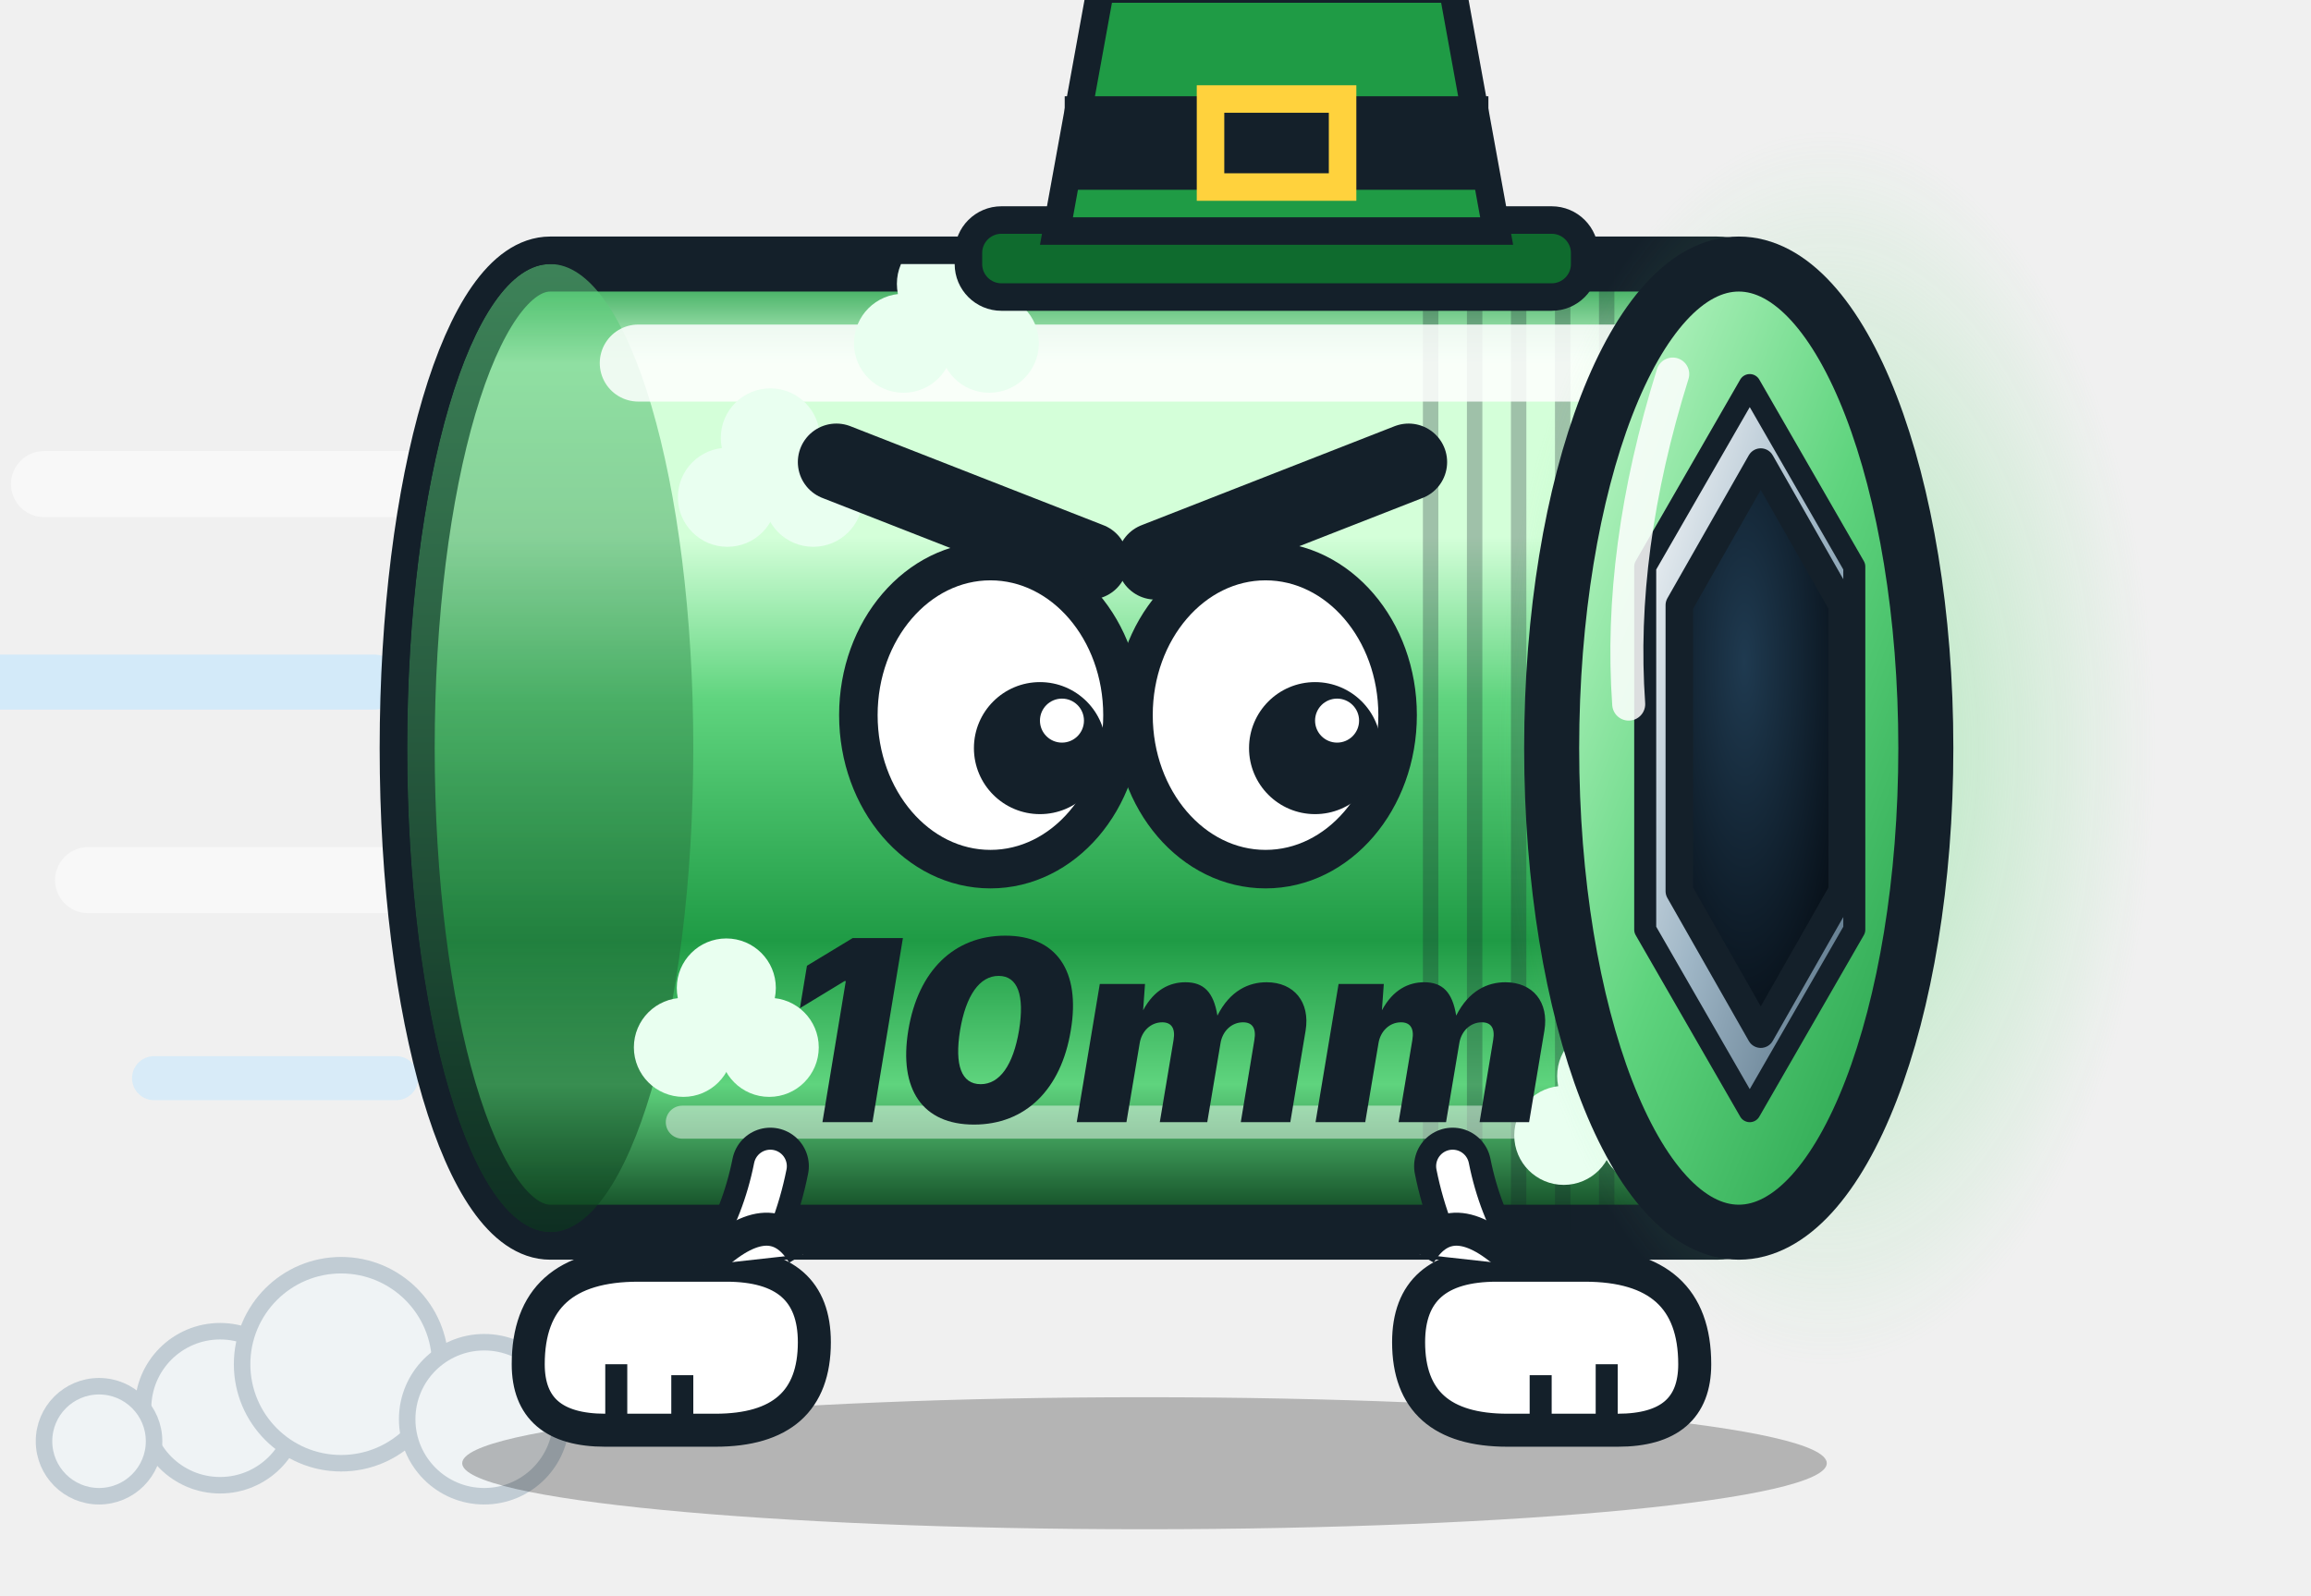
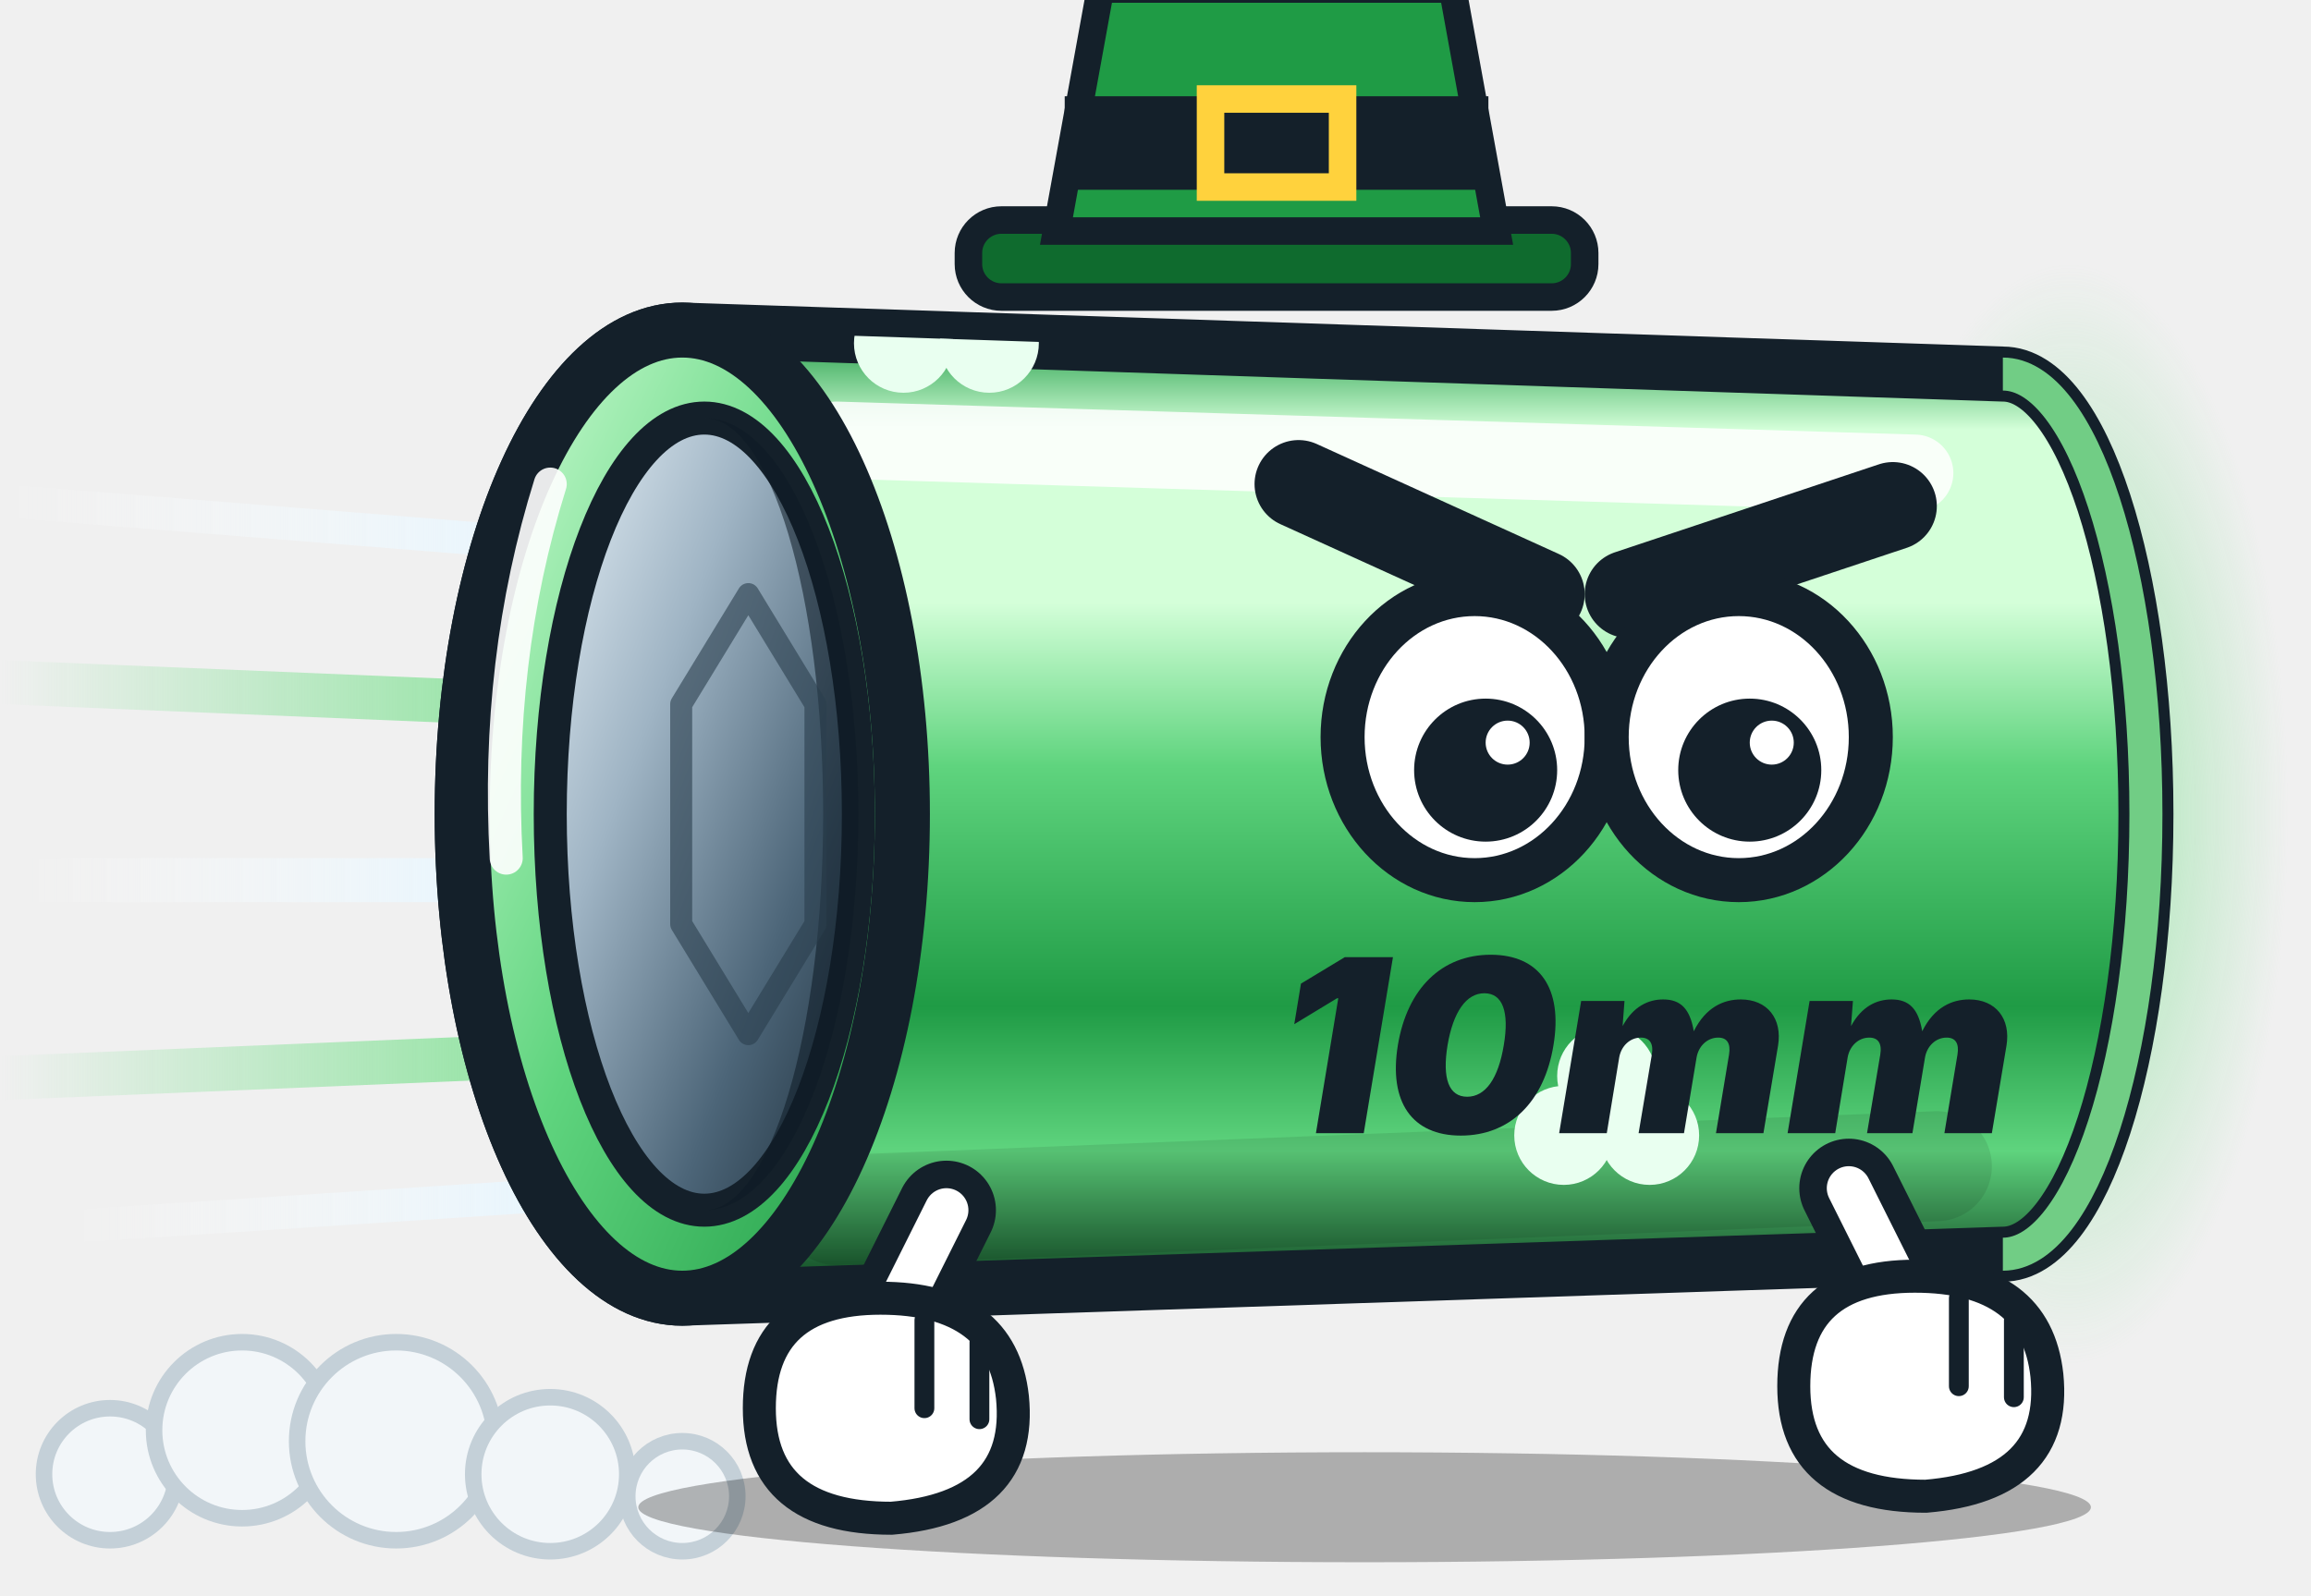
<svg xmlns="http://www.w3.org/2000/svg" viewBox="0 0 210 145">
  <defs>
    <linearGradient id="body" x2="0" y2="1">
      <stop offset="0" stop-color="#1f9b45" />
      <stop offset="0.1" stop-color="#d4ffd9" />
      <stop offset="0.28" stop-color="#d4ffd9" />
      <stop offset="0.45" stop-color="#5fd47e" />
      <stop offset="0.7" stop-color="#1f9b45" />
      <stop offset="0.85" stop-color="#5fd47e" />
      <stop offset="1" stop-color="#0a3d1c" />
    </linearGradient>
    <linearGradient id="face" x1="0" y1="0" x2="1" y2="1">
      <stop offset="0" stop-color="#d4ffd9" />
      <stop offset="0.5" stop-color="#5fd47e" />
      <stop offset="1" stop-color="#1f9b45" />
    </linearGradient>
    <linearGradient id="drive" x2="0" y2="1">
      <stop offset="0" stop-color="#5fd47e" />
      <stop offset="1" stop-color="#0a3d1c" />
    </linearGradient>
-     <radialGradient id="hole" cx=".4" cy=".35" r=".8">
-       <stop stop-color="#1f3a50" />
-       <stop offset="1" stop-color="#03080e" />
-     </radialGradient>
+     <linearGradient id="hole" x1="0" y1="0" x2="1" y2="1">
+       <stop stop-color="#e8f2f8" />
+       <stop offset=".35" stop-color="#9fb4c4" />
+       <stop offset=".7" stop-color="#4c6578" />
+       <stop offset="1" stop-color="#1c2c38" />
+     </linearGradient>
    <linearGradient id="bevel" x1="0" y1="0" x2="1" y2="1">
      <stop stop-color="#ffffff" />
-       <stop offset=".5" stop-color="#9fb6c6" />
-       <stop offset="1" stop-color="#4f6a7e" />
+       <stop offset=".5" stop-color="#b8c8d4" />
+       <stop offset="1" stop-color="#6f879a" />
    </linearGradient>
    <radialGradient id="fglow" cx=".5" cy=".5" r=".5">
-       <stop stop-color="#7be08f" stop-opacity=".55" />
+       <stop stop-color="#7be08f" stop-opacity=".7" />
      <stop offset="1" stop-color="#7be08f" stop-opacity="0" />
    </radialGradient>
+     <linearGradient id="streak" x2="1" y2="0">
+       <stop stop-color="#ffffff" stop-opacity="0" />
+       <stop offset="1" stop-color="#e6f6ff" stop-opacity=".95" />
+     </linearGradient>
+     <linearGradient id="streakb" x2="1" y2="0">
+       <stop stop-color="#7be08f" stop-opacity="0" />
+       <stop offset="1" stop-color="#7be08f" stop-opacity=".8" />
+     </linearGradient>
    <clipPath id="bodyclip">
-       <path d="M50 24 H156 A16 44 0 0 1 156 112 H50 A13 44 0 0 1 50 24Z" />
+       <path d="M62 30 L182 34 A13 40 0 0 1 182 114 L62 118 A20 44 0 0 1 62 30Z" />
    </clipPath>
  </defs>
-   <g stroke-linecap="round" fill="none">
-     <path d="M4 44 H40" stroke="#ffffff" stroke-width="6" opacity=".55" />
-     <path d="M0 62 H34" stroke="#bfe6ff" stroke-width="5" opacity=".6" />
-     <path d="M8 80 H38" stroke="#ffffff" stroke-width="6" opacity=".5" />
-     <path d="M14 98 H36" stroke="#bfe6ff" stroke-width="4" opacity=".5" />
+   <path d="M0 44 L50 48 L50 51 L0 47Z" fill="url(#streak)" />
+   <path d="M0 60 L48 62 L48 66 L0 64Z" fill="url(#streakb)" />
+   <path d="M2 78 L46 78 L46 82 L2 82Z" fill="url(#streak)" />
+   <path d="M0 96 L48 94 L48 98 L0 100Z" fill="url(#streakb)" />
+   <path d="M6 110 L52 107 L52 110 L6 113Z" fill="url(#streak)" />
+   <g fill="#f2f6f9" stroke="#c4d0d8" stroke-width="1.5">
+     <circle cx="10" cy="134" r="6" />
+     <circle cx="22" cy="130" r="8" />
+     <circle cx="36" cy="131" r="9" />
+     <circle cx="50" cy="134" r="7" />
+     <circle cx="62" cy="136" r="5" />
  </g>
-   <g fill="#eef3f6" stroke="#b9c6cf" stroke-width="1.5" opacity=".85">
-     <circle cx="20" cy="128" r="7" />
-     <circle cx="31" cy="124" r="9" />
-     <circle cx="44" cy="129" r="7" />
-     <circle cx="9" cy="131" r="5" />
-   </g>
-   <ellipse cx="104" cy="133" rx="62" ry="6" fill="#000" opacity=".25" />
-   <path d="M50 24 H156 A16 44 0 0 1 156 112 H50 A13 44 0 0 1 50 24Z" fill="url(#body)" stroke="#14202a" stroke-width="5" stroke-linejoin="round" />
+   <ellipse cx="124" cy="137" rx="66" ry="5" fill="#000" opacity=".28" />
+   <ellipse cx="188" cy="74" rx="20" ry="50" fill="url(#fglow)" />
+   <path d="M62 30 L182 34 A13 40 0 0 1 182 114 L62 118 A20 44 0 0 1 62 30Z" fill="url(#body)" stroke="#14202a" stroke-width="5" stroke-linejoin="round" />
  <g clip-path="url(#bodyclip)">
-     <ellipse cx="50" cy="68" rx="13" ry="44" fill="url(#drive)" opacity=".55" />
-     <g stroke="#14202a" stroke-width="1.4" opacity=".28">
-       <path d="M130 24 V112" />
-       <path d="M134 24 V112" />
-       <path d="M138 24 V112" />
-       <path d="M142 24 V112" />
-       <path d="M146 24 V112" />
-     </g>
-     <path d="M58 33 H150" stroke="#fff" stroke-width="7" stroke-linecap="round" opacity=".85" />
-     <path d="M62 102 H146" stroke="#fff" stroke-width="3" stroke-linecap="round" opacity=".45" />
+     <path d="M76 40 L174 43" stroke="#fff" stroke-width="7" stroke-linecap="round" opacity=".85" />
+     <path d="M76 110 L176 106" stroke="#000" stroke-width="10" stroke-linecap="round" opacity=".09" />
    <circle cx="70" cy="39.8" r="4.5" fill="#e9fff0" />
    <circle cx="66.1" cy="45.2" r="4.5" fill="#e9fff0" />
    <circle cx="73.9" cy="45.2" r="4.5" fill="#e9fff0" />
    <circle cx="66" cy="89.8" r="4.5" fill="#e9fff0" />
    <circle cx="62.1" cy="95.2" r="4.5" fill="#e9fff0" />
    <circle cx="69.9" cy="95.2" r="4.5" fill="#e9fff0" />
    <circle cx="146" cy="97.8" r="4.5" fill="#e9fff0" />
    <circle cx="142.1" cy="103.2" r="4.5" fill="#e9fff0" />
    <circle cx="149.9" cy="103.2" r="4.5" fill="#e9fff0" />
    <circle cx="86" cy="25.8" r="4.5" fill="#e9fff0" />
    <circle cx="82.1" cy="31.2" r="4.5" fill="#e9fff0" />
    <circle cx="89.9" cy="31.2" r="4.5" fill="#e9fff0" />
  </g>
-   <ellipse cx="166" cy="68" rx="30" ry="56" fill="url(#fglow)" />
-   <ellipse cx="158" cy="68" rx="17" ry="44" fill="url(#face)" stroke="#14202a" stroke-width="5" />
-   <polygon points="159.0,101.0 149.5,84.5 149.5,51.5 159.0,35.0 168.5,51.5 168.5,84.5" fill="url(#bevel)" stroke="#14202a" stroke-width="2" stroke-linejoin="round" />
-   <polygon points="160.0,94.0 152.6,81.0 152.6,55.0 160.0,42.0 167.4,55.0 167.4,81.0" fill="url(#hole)" stroke="#14202a" stroke-width="2.5" stroke-linejoin="round" />
-   <path d="M152 34 Q147 50 148 64" stroke="#fff" stroke-width="3" fill="none" stroke-linecap="round" opacity=".85" />
-   <path d="M76 42 L99 51" stroke="#14202a" stroke-width="7" stroke-linecap="round" />
-   <path d="M128 42 L105 51" stroke="#14202a" stroke-width="7" stroke-linecap="round" />
-   <ellipse cx="90" cy="65" rx="12" ry="14" fill="#fff" stroke="#14202a" stroke-width="3.5" />
-   <ellipse cx="115" cy="65" rx="12" ry="14" fill="#fff" stroke="#14202a" stroke-width="3.5" />
-   <circle cx="94.5" cy="68" r="6" fill="#14202a" />
-   <circle cx="119.5" cy="68" r="6" fill="#14202a" />
-   <circle cx="96.5" cy="65.5" r="2" fill="#fff" />
-   <circle cx="121.5" cy="65.5" r="2" fill="#fff" />
-   <text x="71" y="102" font-family="Inter,Arial,sans-serif" font-size="23" font-style="italic" font-weight="900" fill="#14202a">10mm</text>
-   <g stroke="#14202a" stroke-width="3" stroke-linejoin="round" fill="#ffffff">
-     <g transform="translate(70 112) scale(1 1)">
-       <path d="M0 -6 q-2 10 -10 16" fill="none" stroke="#14202a" stroke-width="7" stroke-linecap="round" />
-       <path d="M0 -6 q-2 10 -10 16" fill="none" stroke="#ffffff" stroke-width="3" stroke-linecap="round" />
-       <path d="M-22 12 q0 -9 10 -9 h8 q8 0 8 7 q0 8 -9 8 h-10 q-7 0 -7 -6z" fill="#ffffff" />
-       <path d="M-6 3 q6 -6 9 -1" fill="#ffffff" />
-       <path d="M-14 18 v-6 M-8 18 v-5" stroke-width="2" />
-     </g>
-     <g transform="translate(132 112) scale(-1 1)">
-       <path d="M0 -6 q-2 10 -10 16" fill="none" stroke="#14202a" stroke-width="7" stroke-linecap="round" />
-       <path d="M0 -6 q-2 10 -10 16" fill="none" stroke="#ffffff" stroke-width="3" stroke-linecap="round" />
-       <path d="M-22 12 q0 -9 10 -9 h8 q8 0 8 7 q0 8 -9 8 h-10 q-7 0 -7 -6z" fill="#ffffff" />
-       <path d="M-6 3 q6 -6 9 -1" fill="#ffffff" />
-       <path d="M-14 18 v-6 M-8 18 v-5" stroke-width="2" />
-     </g>
+   <path d="M182 34 A13 40 0 0 1 182 114" fill="none" stroke="#7be08f" stroke-width="3" opacity=".9" />
+   <ellipse cx="62" cy="74" rx="20" ry="44" fill="url(#face)" stroke="#14202a" stroke-width="5" />
+   <ellipse cx="64" cy="74" rx="14" ry="36" fill="url(#hole)" stroke="#14202a" stroke-width="3" />
+   <path d="M64 38 A14 36 0 0 1 64 110 A9 30 0 0 0 64 38Z" fill="#0d1a24" opacity=".55" />
+   <polygon points="68.0,94.0 61.9,84.0 61.9,64.0 68.0,54.0 74.1,64.0 74.1,84.0" fill="none" stroke="#2a3e4c" stroke-width="2" stroke-linejoin="round" opacity=".6" />
+   <path d="M50 44 Q45 60 46 78" stroke="#fff" stroke-width="3" fill="none" stroke-linecap="round" opacity=".9" />
+   <path d="M118 44 L140 54" stroke="#14202a" stroke-width="8" stroke-linecap="round" />
+   <path d="M172 46 L148 54" stroke="#14202a" stroke-width="8" stroke-linecap="round" />
+   <ellipse cx="134" cy="67" rx="12" ry="13" fill="#fff" stroke="#14202a" stroke-width="4" />
+   <ellipse cx="158" cy="67" rx="12" ry="13" fill="#fff" stroke="#14202a" stroke-width="4" />
+   <circle cx="135" cy="70" r="6.5" fill="#14202a" />
+   <circle cx="159" cy="70" r="6.5" fill="#14202a" />
+   <circle cx="137" cy="67.5" r="2" fill="#fff" />
+   <circle cx="161" cy="67.5" r="2" fill="#fff" />
+   <text x="116" y="103" font-family="Inter,Arial,sans-serif" font-size="22" font-style="italic" font-weight="900" fill="#14202a">10mm</text>
+   <path d="M86 110 L80 122" stroke="#14202a" stroke-width="9" stroke-linecap="round" />
+   <path d="M86 110 L80 122" stroke="#fff" stroke-width="4" stroke-linecap="round" />
+   <g stroke="#14202a" stroke-width="3" stroke-linejoin="round">
+     <path d="M69 128 q0 -10 11 -10 q11 0 12 9 q1 10 -11 11 q-12 0 -12 -10z" fill="#fff" />
  </g>
+   <path d="M84 120 v8 M89 122 v7" stroke="#14202a" stroke-width="1.8" stroke-linecap="round" />
+   <path d="M74 123 q3 -3 7 -2" stroke="#fff" stroke-width="2" fill="none" opacity=".9" />
+   <path d="M168 108 L174 120" stroke="#14202a" stroke-width="9" stroke-linecap="round" />
+   <path d="M168 108 L174 120" stroke="#fff" stroke-width="4" stroke-linecap="round" />
+   <g stroke="#14202a" stroke-width="3" stroke-linejoin="round">
+     <path d="M163 126 q0 -10 11 -10 q11 0 12 9 q1 10 -11 11 q-12 0 -12 -10z" fill="#fff" />
+   </g>
+   <path d="M178 118 v8 M183 120 v7" stroke="#14202a" stroke-width="1.8" stroke-linecap="round" />
+   <path d="M168 121 q3 -3 7 -2" stroke="#fff" stroke-width="2" fill="none" opacity=".9" />
  <g stroke="#14202a" stroke-width="2.5">
    <rect x="88" y="20" width="56" height="7" rx="3" fill="#0f6b2e" />
    <path d="M96 21 l4 -22 h32 l4 22z" fill="#1f9b45" />
    <rect x="98" y="10" width="36" height="6" fill="#14202a" />
    <rect x="110" y="9" width="12" height="8" fill="none" stroke="#ffd23d" stroke-width="2.5" />
  </g>
</svg>
